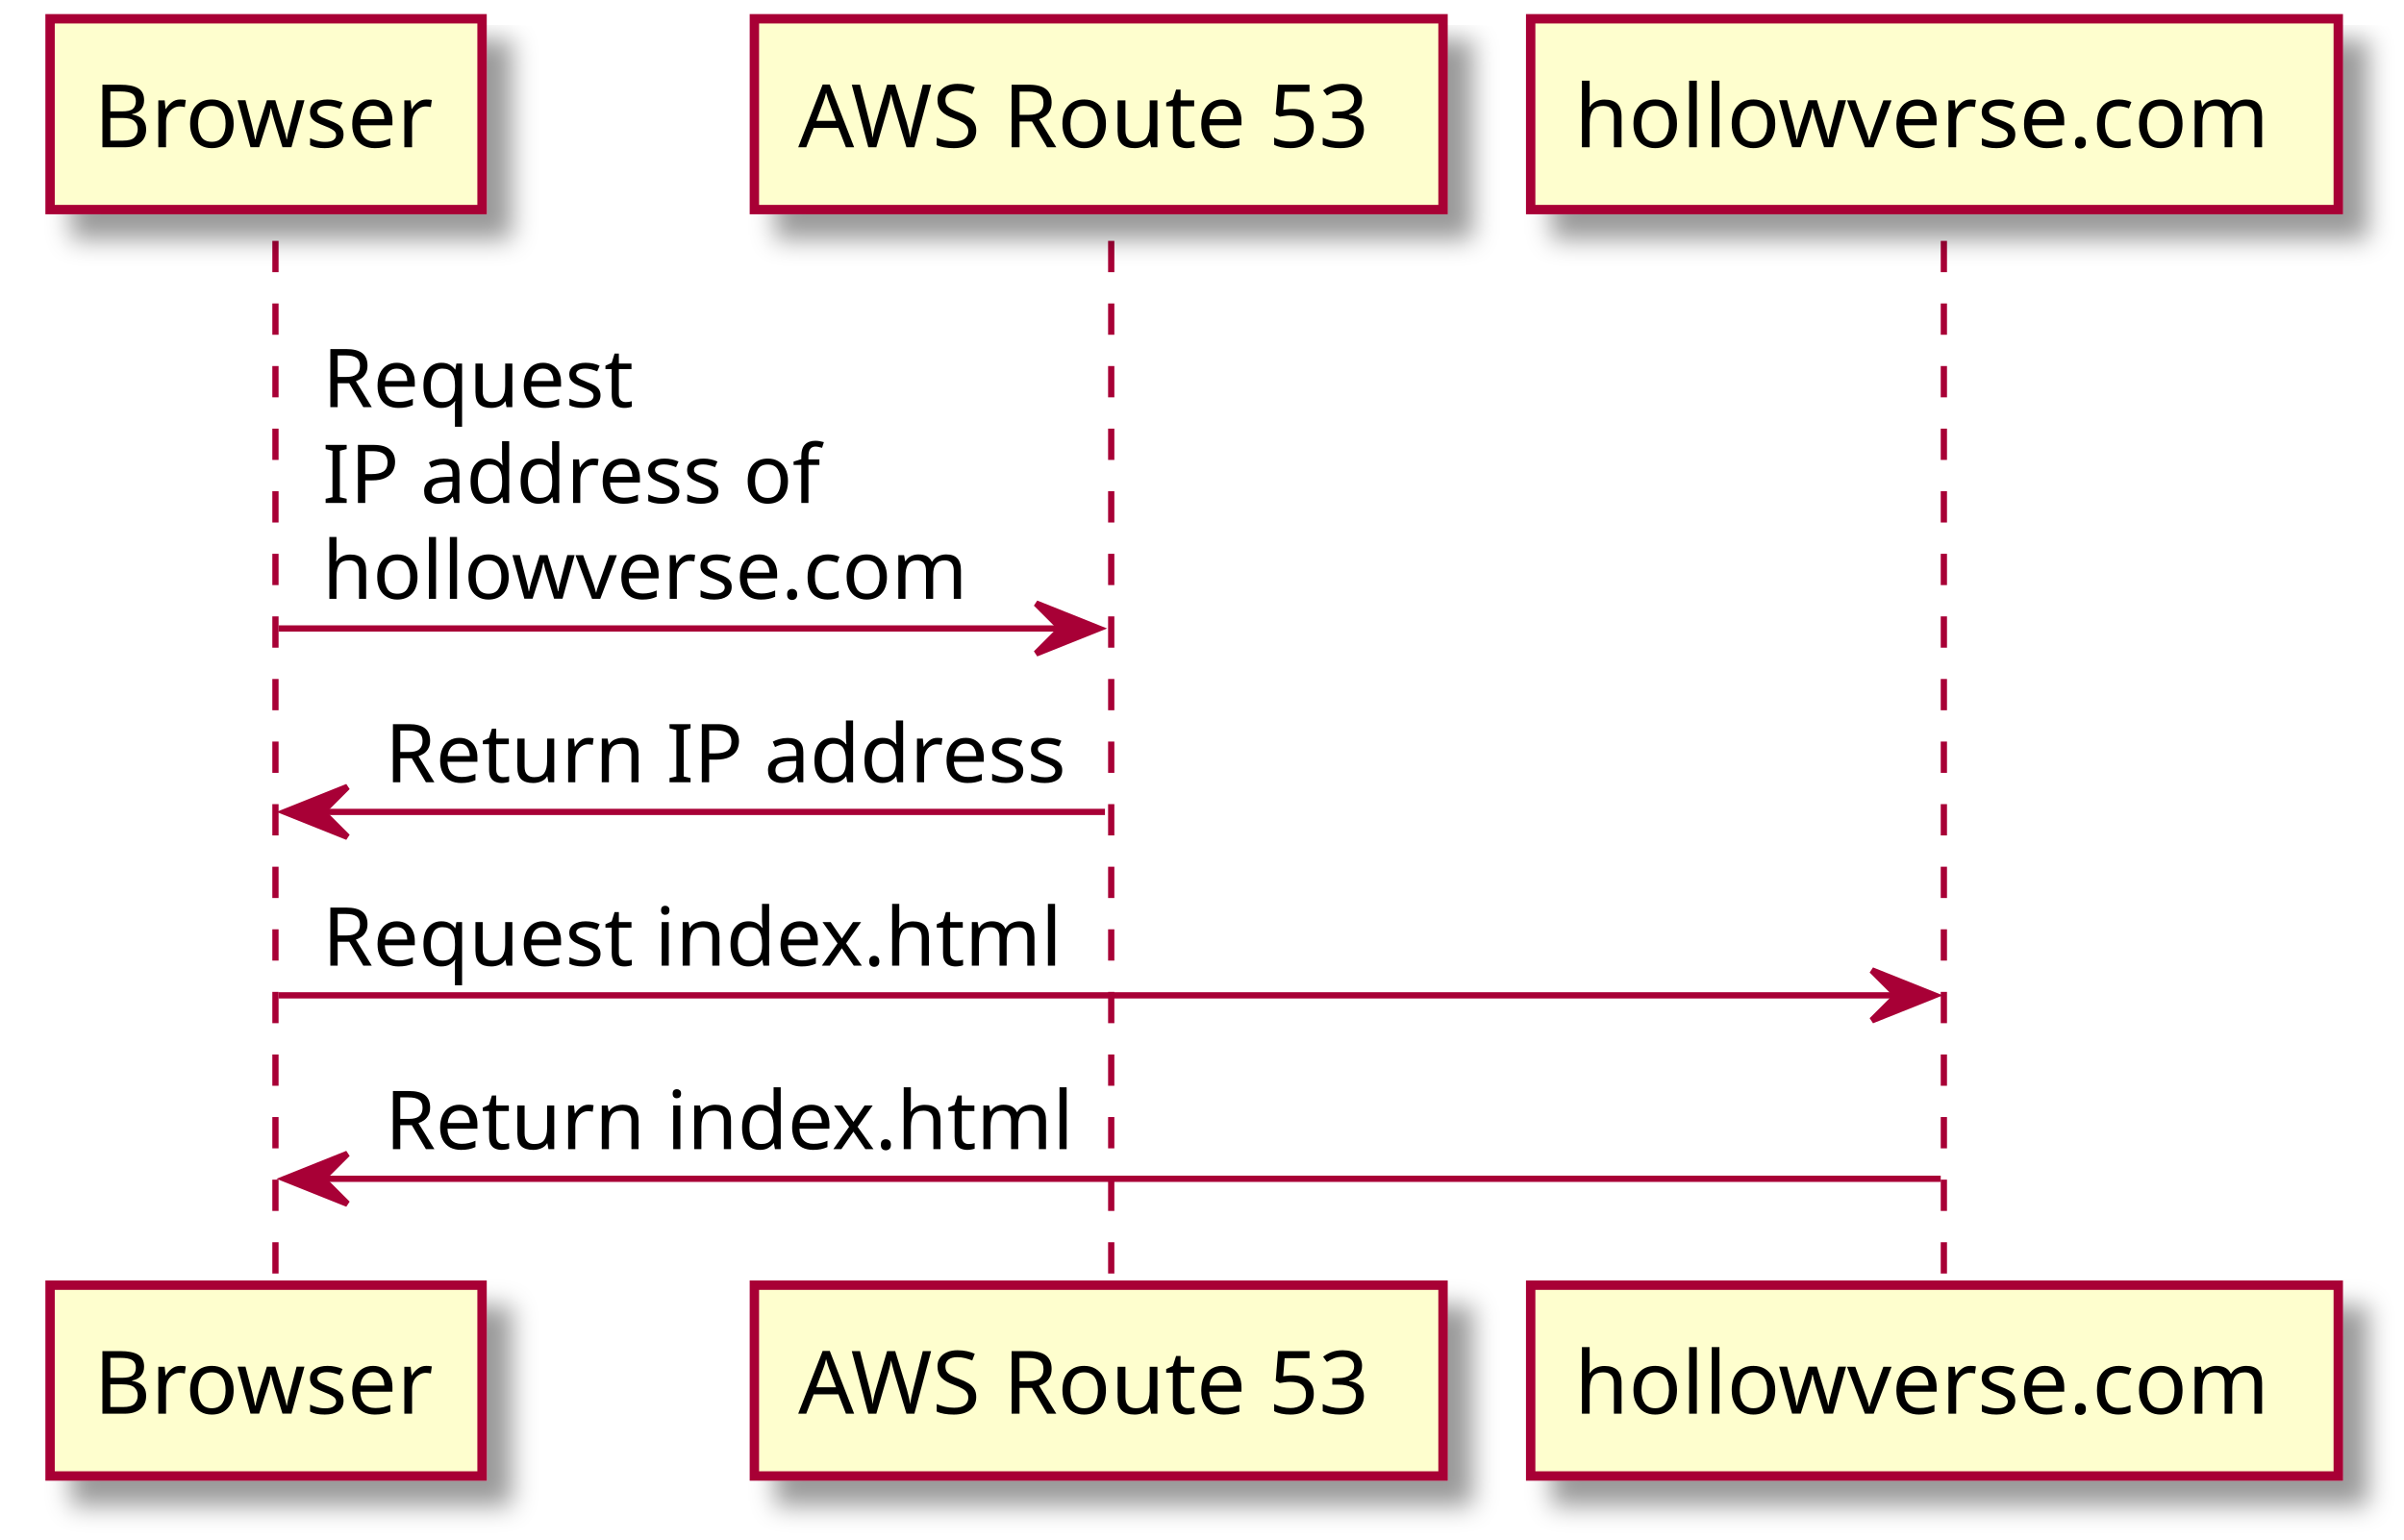
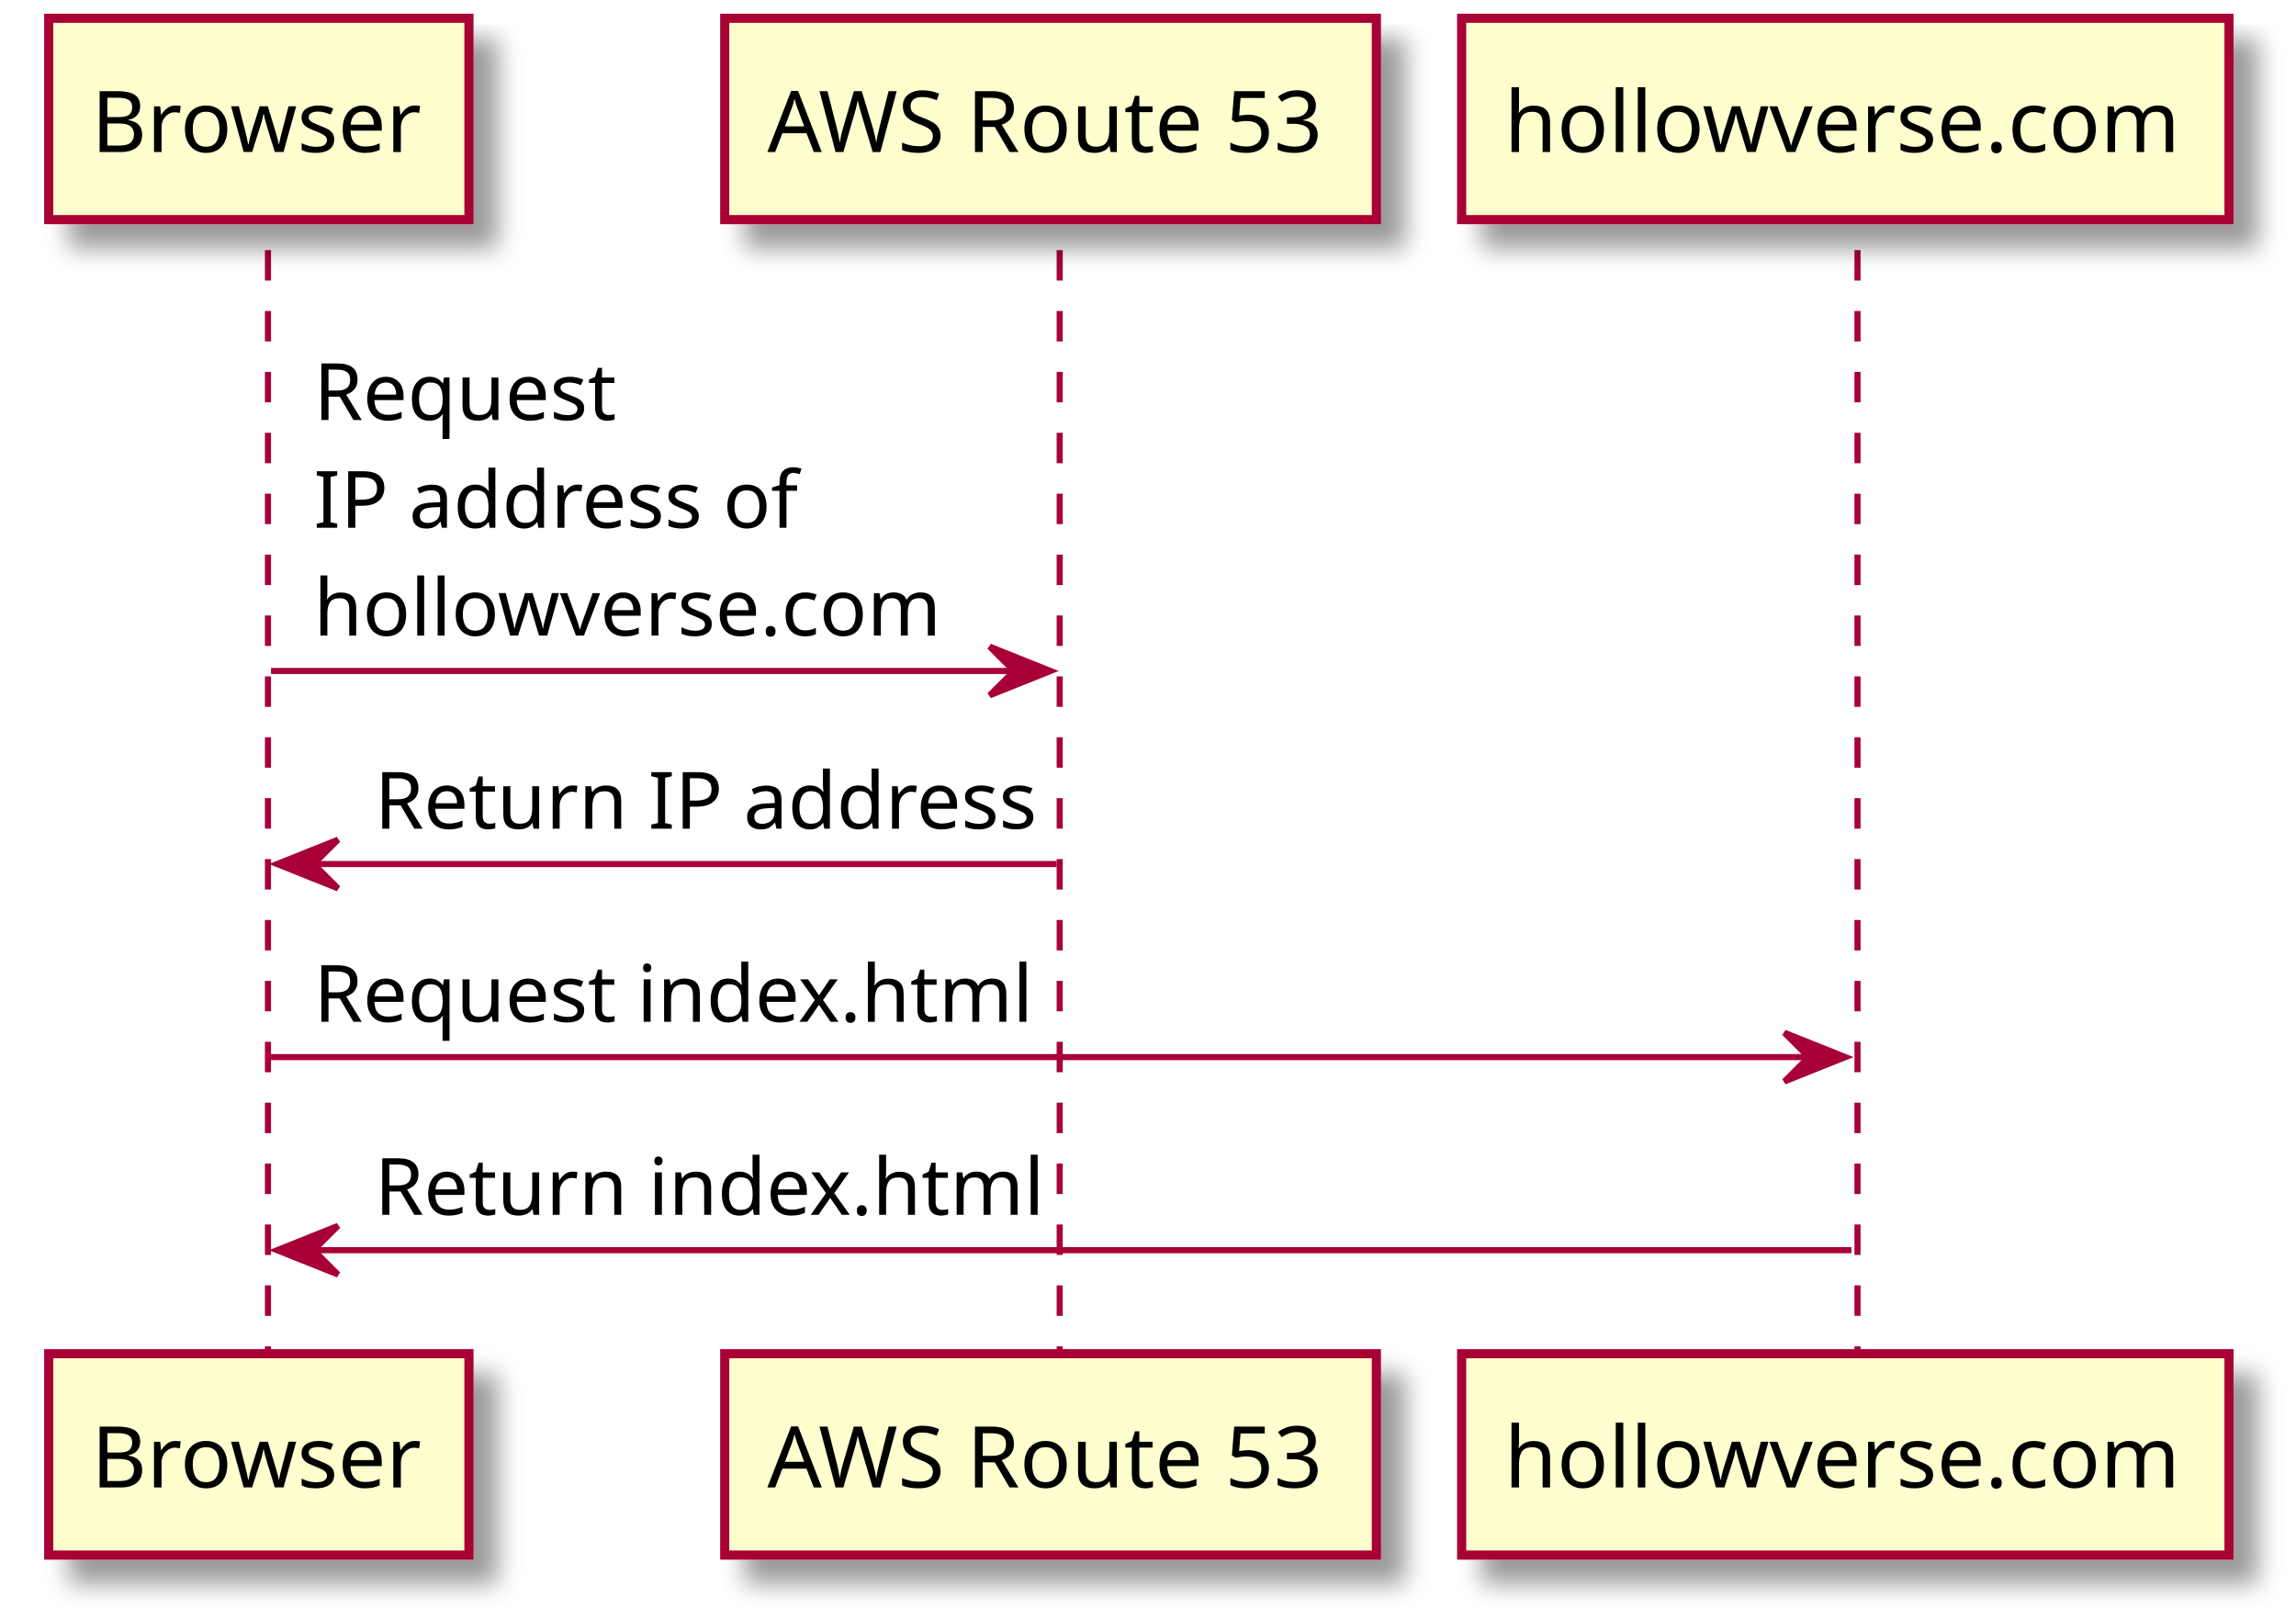
- <svg xmlns="http://www.w3.org/2000/svg" contentScriptType="application/ecmascript" contentStyleType="text/css" height="246px" preserveAspectRatio="none" style="width:384px;height:246px;" version="1.1" viewBox="0 0 384 246" width="384px" zoomAndPan="magnify">
+ <svg xmlns="http://www.w3.org/2000/svg" contentScriptType="application/ecmascript" contentStyleType="text/css" height="266px" preserveAspectRatio="none" style="width:377px;height:266px;" version="1.1" viewBox="0 0 377 266" width="377px" zoomAndPan="magnify">
  <defs>
    <filter height="300%" id="f1odv25lfensro" width="300%" x="-1" y="-1">
      <feGaussianBlur result="blurOut" stdDeviation="2.0" />
      <feColorMatrix in="blurOut" result="blurOut2" type="matrix" values="0 0 0 0 0 0 0 0 0 0 0 0 0 0 0 0 0 0 .4 0" />
      <feOffset dx="4.0" dy="4.0" in="blurOut2" result="blurOut3" />
      <feBlend in="SourceGraphic" in2="blurOut3" mode="normal" />
    </filter>
  </defs>
  <g>
-     <line style="stroke: #A80036; stroke-width: 1.0; stroke-dasharray: 5.0,5.0;" x1="44" x2="44" y1="38.488" y2="206.352" />
-     <line style="stroke: #A80036; stroke-width: 1.0; stroke-dasharray: 5.0,5.0;" x1="177.5" x2="177.5" y1="38.488" y2="206.352" />
-     <line style="stroke: #A80036; stroke-width: 1.0; stroke-dasharray: 5.0,5.0;" x1="310.5" x2="310.5" y1="38.488" y2="206.352" />
-     <rect fill="#FEFECE" filter="url(#f1odv25lfensro)" height="30.488" style="stroke: #A80036; stroke-width: 1.5;" width="69" x="8" y="3" />
-     <text fill="#000000" font-family="sans-serif" font-size="14" lengthAdjust="spacingAndGlyphs" textLength="55" x="15" y="23.535">Browser</text>
-     <rect fill="#FEFECE" filter="url(#f1odv25lfensro)" height="30.488" style="stroke: #A80036; stroke-width: 1.5;" width="69" x="8" y="205.352" />
-     <text fill="#000000" font-family="sans-serif" font-size="14" lengthAdjust="spacingAndGlyphs" textLength="55" x="15" y="225.887">Browser</text>
-     <rect fill="#FEFECE" filter="url(#f1odv25lfensro)" height="30.488" style="stroke: #A80036; stroke-width: 1.5;" width="110" x="120.5" y="3" />
-     <text fill="#000000" font-family="sans-serif" font-size="14" lengthAdjust="spacingAndGlyphs" textLength="96" x="127.5" y="23.535">AWS Route 53</text>
-     <rect fill="#FEFECE" filter="url(#f1odv25lfensro)" height="30.488" style="stroke: #A80036; stroke-width: 1.5;" width="110" x="120.5" y="205.352" />
-     <text fill="#000000" font-family="sans-serif" font-size="14" lengthAdjust="spacingAndGlyphs" textLength="96" x="127.5" y="225.887">AWS Route 53</text>
-     <rect fill="#FEFECE" filter="url(#f1odv25lfensro)" height="30.488" style="stroke: #A80036; stroke-width: 1.5;" width="129" x="244.5" y="3" />
-     <text fill="#000000" font-family="sans-serif" font-size="14" lengthAdjust="spacingAndGlyphs" textLength="115" x="251.5" y="23.535">hollowverse.com</text>
-     <rect fill="#FEFECE" filter="url(#f1odv25lfensro)" height="30.488" style="stroke: #A80036; stroke-width: 1.5;" width="129" x="244.5" y="205.352" />
-     <text fill="#000000" font-family="sans-serif" font-size="14" lengthAdjust="spacingAndGlyphs" textLength="115" x="251.5" y="225.887">hollowverse.com</text>
-     <polygon fill="#A80036" points="165.5,96.42,175.5,100.42,165.5,104.42,169.5,100.42" style="stroke: #A80036; stroke-width: 1.0;" />
-     <line style="stroke: #A80036; stroke-width: 1.0;" x1="44.5" x2="171.5" y1="100.42" y2="100.42" />
-     <text fill="#000000" font-family="sans-serif" font-size="13" lengthAdjust="spacingAndGlyphs" textLength="50" x="51.5" y="65.057">Request</text>
-     <text fill="#000000" font-family="sans-serif" font-size="13" lengthAdjust="spacingAndGlyphs" textLength="81" x="51.5" y="80.367">IP address of</text>
-     <text fill="#000000" font-family="sans-serif" font-size="13" lengthAdjust="spacingAndGlyphs" textLength="106" x="51.5" y="95.678">hollowverse.com</text>
-     <polygon fill="#A80036" points="55.5,125.731,45.5,129.731,55.5,133.731,51.5,129.731" style="stroke: #A80036; stroke-width: 1.0;" />
-     <line style="stroke: #A80036; stroke-width: 1.0;" x1="49.5" x2="176.5" y1="129.731" y2="129.731" />
-     <text fill="#000000" font-family="sans-serif" font-size="13" lengthAdjust="spacingAndGlyphs" textLength="109" x="61.5" y="124.988">Return IP address</text>
-     <polygon fill="#A80036" points="299,155.041,309,159.041,299,163.041,303,159.041" style="stroke: #A80036; stroke-width: 1.0;" />
-     <line style="stroke: #A80036; stroke-width: 1.0;" x1="44.5" x2="305" y1="159.041" y2="159.041" />
-     <text fill="#000000" font-family="sans-serif" font-size="13" lengthAdjust="spacingAndGlyphs" textLength="122" x="51.5" y="154.299">Request index.html</text>
-     <polygon fill="#A80036" points="55.5,184.352,45.5,188.352,55.5,192.352,51.5,188.352" style="stroke: #A80036; stroke-width: 1.0;" />
-     <line style="stroke: #A80036; stroke-width: 1.0;" x1="49.5" x2="310" y1="188.352" y2="188.352" />
-     <text fill="#000000" font-family="sans-serif" font-size="13" lengthAdjust="spacingAndGlyphs" textLength="113" x="61.5" y="183.609">Return index.html</text>
+     <line style="stroke: #A80036; stroke-width: 1.0; stroke-dasharray: 5.0,5.0;" x1="44" x2="44" y1="41.065" y2="223.287" />
+     <line style="stroke: #A80036; stroke-width: 1.0; stroke-dasharray: 5.0,5.0;" x1="174" x2="174" y1="41.065" y2="223.287" />
+     <line style="stroke: #A80036; stroke-width: 1.0; stroke-dasharray: 5.0,5.0;" x1="305" x2="305" y1="41.065" y2="223.287" />
+     <rect fill="#FEFECE" filter="url(#f1odv25lfensro)" height="33.065" style="stroke: #A80036; stroke-width: 1.5;" width="69" x="8" y="3" />
+     <text fill="#000000" font-family="sans-serif" font-size="14" lengthAdjust="spacingAndGlyphs" textLength="55" x="15" y="24.964">Browser</text>
+     <rect fill="#FEFECE" filter="url(#f1odv25lfensro)" height="33.065" style="stroke: #A80036; stroke-width: 1.5;" width="69" x="8" y="222.287" />
+     <text fill="#000000" font-family="sans-serif" font-size="14" lengthAdjust="spacingAndGlyphs" textLength="55" x="15" y="244.251">Browser</text>
+     <rect fill="#FEFECE" filter="url(#f1odv25lfensro)" height="33.065" style="stroke: #A80036; stroke-width: 1.5;" width="107" x="119" y="3" />
+     <text fill="#000000" font-family="sans-serif" font-size="14" lengthAdjust="spacingAndGlyphs" textLength="93" x="126" y="24.964">AWS Route 53</text>
+     <rect fill="#FEFECE" filter="url(#f1odv25lfensro)" height="33.065" style="stroke: #A80036; stroke-width: 1.5;" width="107" x="119" y="222.287" />
+     <text fill="#000000" font-family="sans-serif" font-size="14" lengthAdjust="spacingAndGlyphs" textLength="93" x="126" y="244.251">AWS Route 53</text>
+     <rect fill="#FEFECE" filter="url(#f1odv25lfensro)" height="33.065" style="stroke: #A80036; stroke-width: 1.5;" width="126" x="240" y="3" />
+     <text fill="#000000" font-family="sans-serif" font-size="14" lengthAdjust="spacingAndGlyphs" textLength="112" x="247" y="24.964">hollowverse.com</text>
+     <rect fill="#FEFECE" filter="url(#f1odv25lfensro)" height="33.065" style="stroke: #A80036; stroke-width: 1.5;" width="126" x="240" y="222.287" />
+     <text fill="#000000" font-family="sans-serif" font-size="14" lengthAdjust="spacingAndGlyphs" textLength="112" x="247" y="244.251">hollowverse.com</text>
+     <polygon fill="#A80036" points="162.5,106.176,172.5,110.176,162.5,114.176,166.5,110.176" style="stroke: #A80036; stroke-width: 1.0;" />
+     <line style="stroke: #A80036; stroke-width: 1.0;" x1="44.5" x2="168.5" y1="110.176" y2="110.176" />
+     <text fill="#000000" font-family="sans-serif" font-size="13" lengthAdjust="spacingAndGlyphs" textLength="49" x="51.5" y="68.96">Request</text>
+     <text fill="#000000" font-family="sans-serif" font-size="13" lengthAdjust="spacingAndGlyphs" textLength="77" x="51.5" y="86.664">IP address of</text>
+     <text fill="#000000" font-family="sans-serif" font-size="13" lengthAdjust="spacingAndGlyphs" textLength="101" x="51.5" y="104.368">hollowverse.com</text>
+     <polygon fill="#A80036" points="55.5,137.88,45.5,141.88,55.5,145.88,51.5,141.88" style="stroke: #A80036; stroke-width: 1.0;" />
+     <line style="stroke: #A80036; stroke-width: 1.0;" x1="49.5" x2="173.5" y1="141.88" y2="141.88" />
+     <text fill="#000000" font-family="sans-serif" font-size="13" lengthAdjust="spacingAndGlyphs" textLength="106" x="61.5" y="136.071">Return IP address</text>
+     <polygon fill="#A80036" points="293,169.583,303,173.583,293,177.583,297,173.583" style="stroke: #A80036; stroke-width: 1.0;" />
+     <line style="stroke: #A80036; stroke-width: 1.0;" x1="44.5" x2="299" y1="173.583" y2="173.583" />
+     <text fill="#000000" font-family="sans-serif" font-size="13" lengthAdjust="spacingAndGlyphs" textLength="116" x="51.5" y="167.775">Request index.html</text>
+     <polygon fill="#A80036" points="55.5,201.287,45.5,205.287,55.5,209.287,51.5,205.287" style="stroke: #A80036; stroke-width: 1.0;" />
+     <line style="stroke: #A80036; stroke-width: 1.0;" x1="49.5" x2="304" y1="205.287" y2="205.287" />
+     <text fill="#000000" font-family="sans-serif" font-size="13" lengthAdjust="spacingAndGlyphs" textLength="108" x="61.5" y="199.478">Return index.html</text>
  </g>
</svg>
